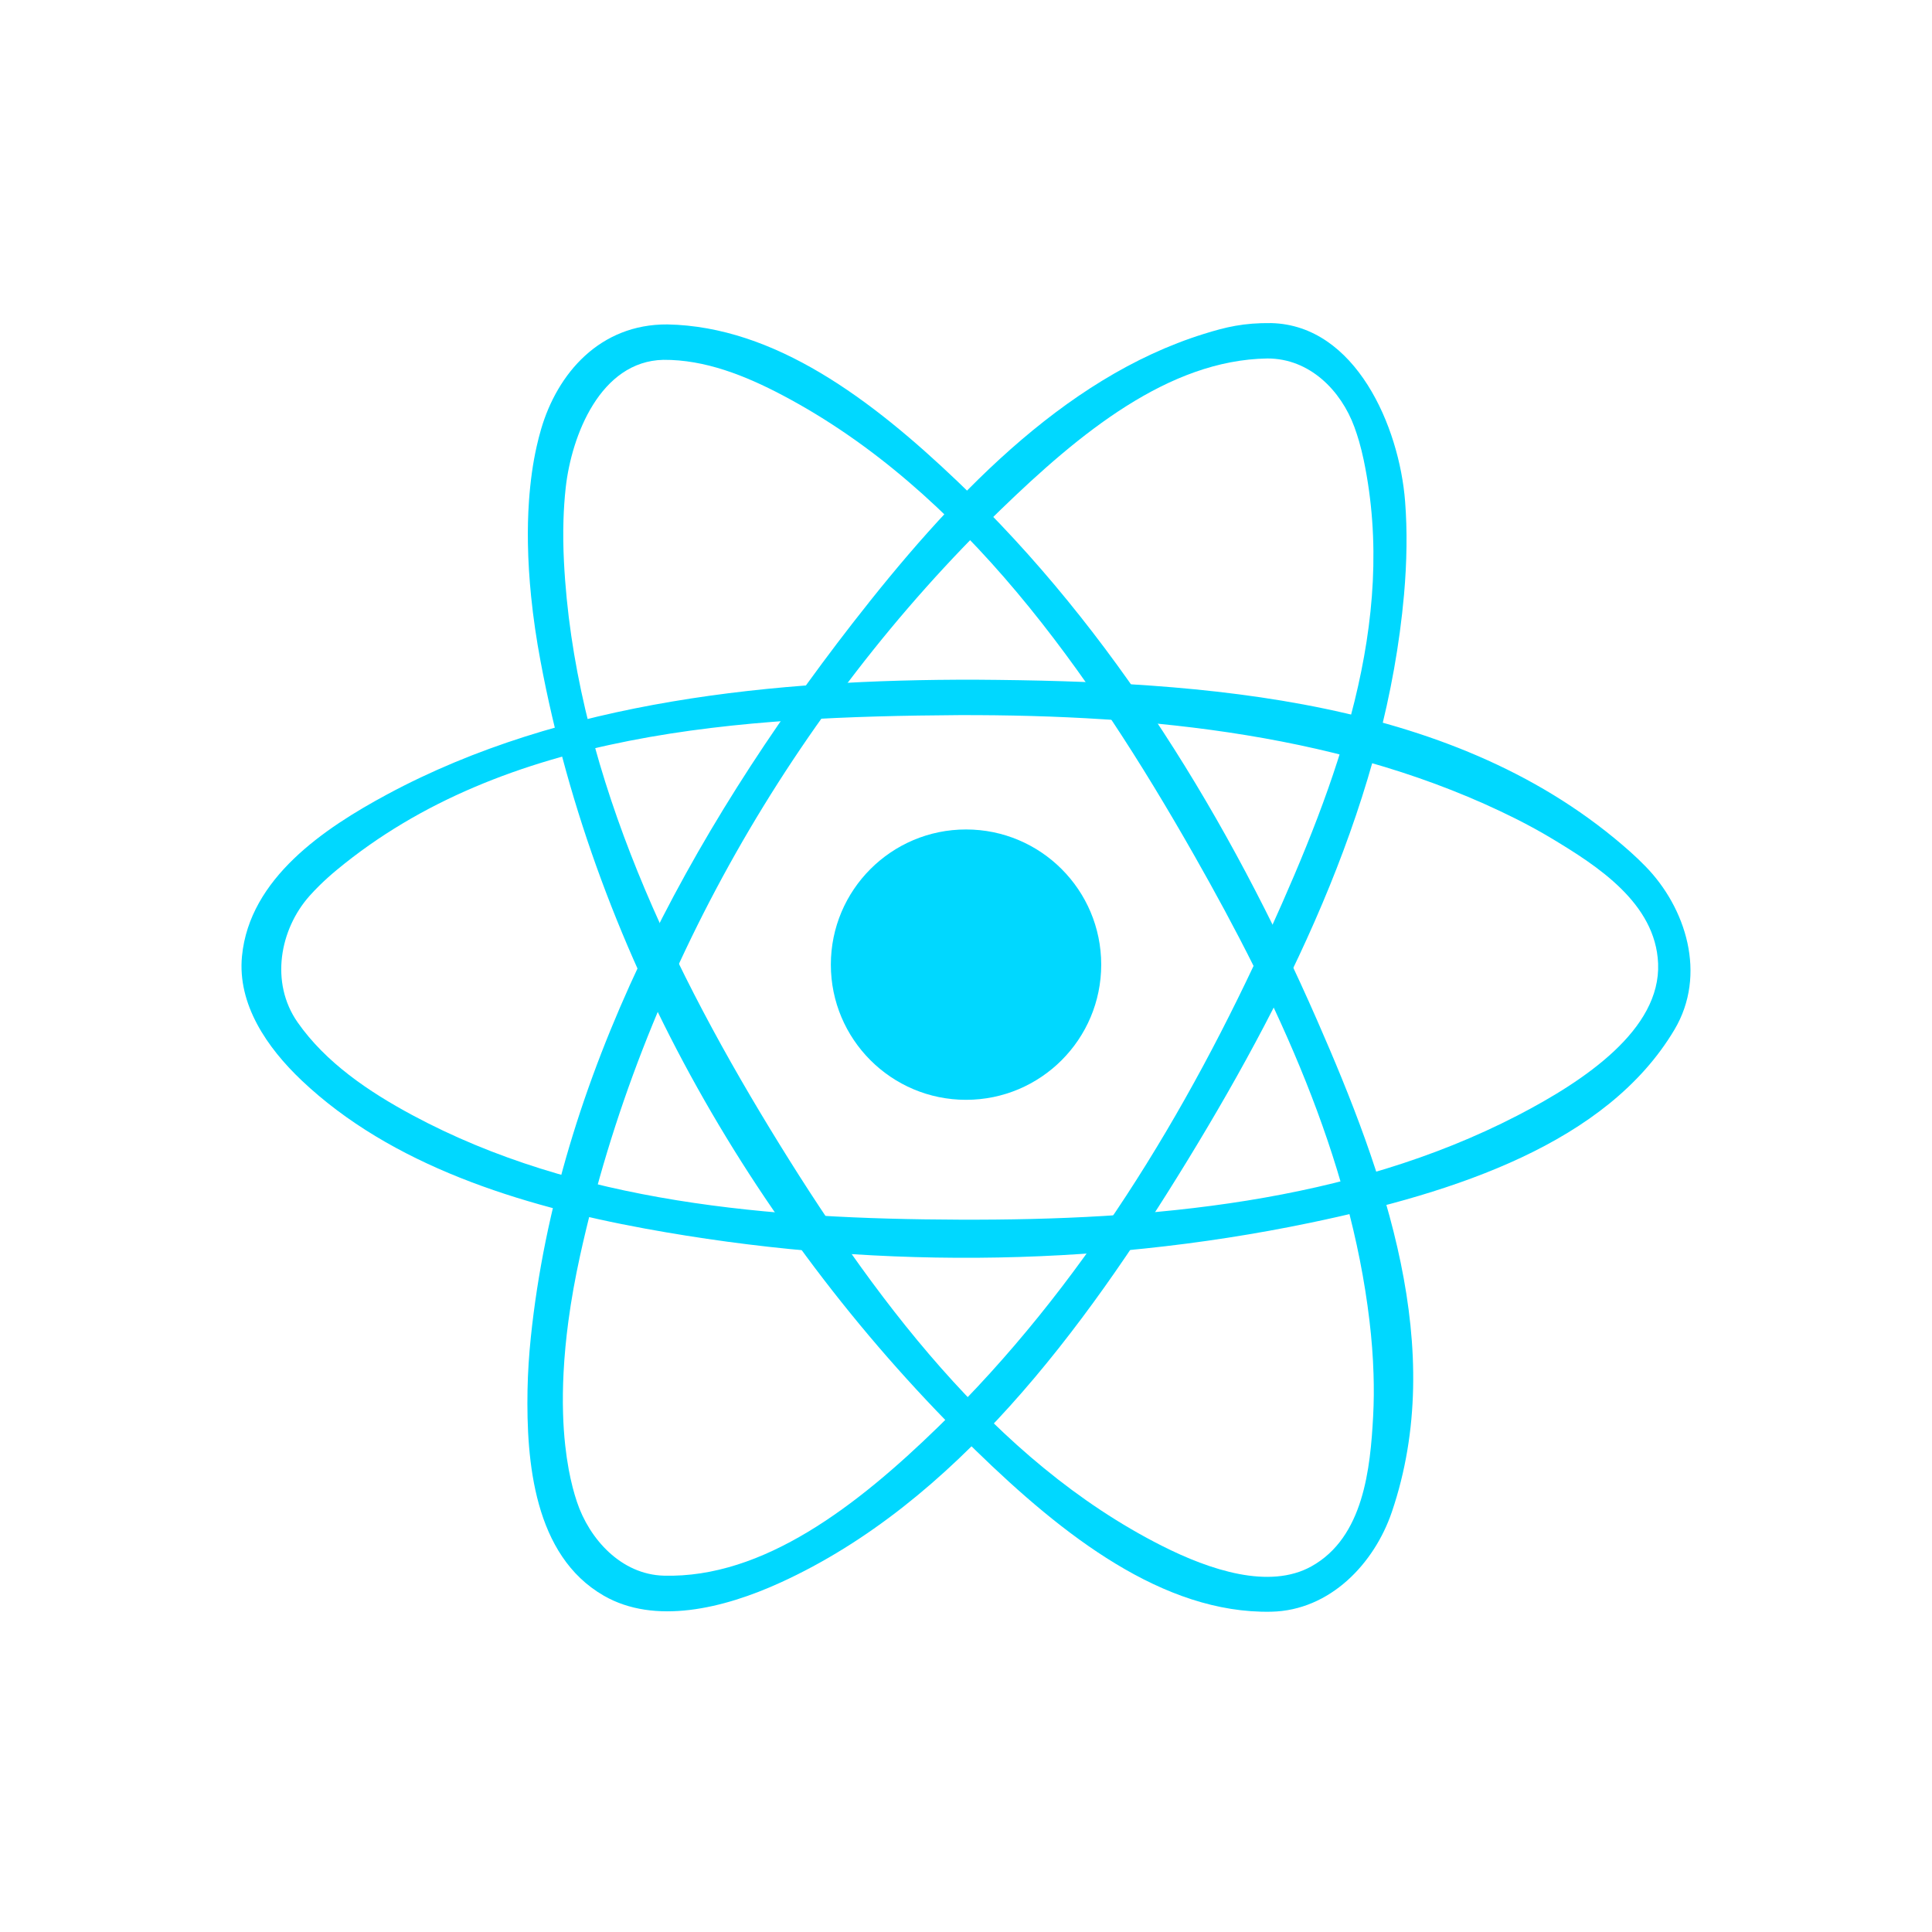
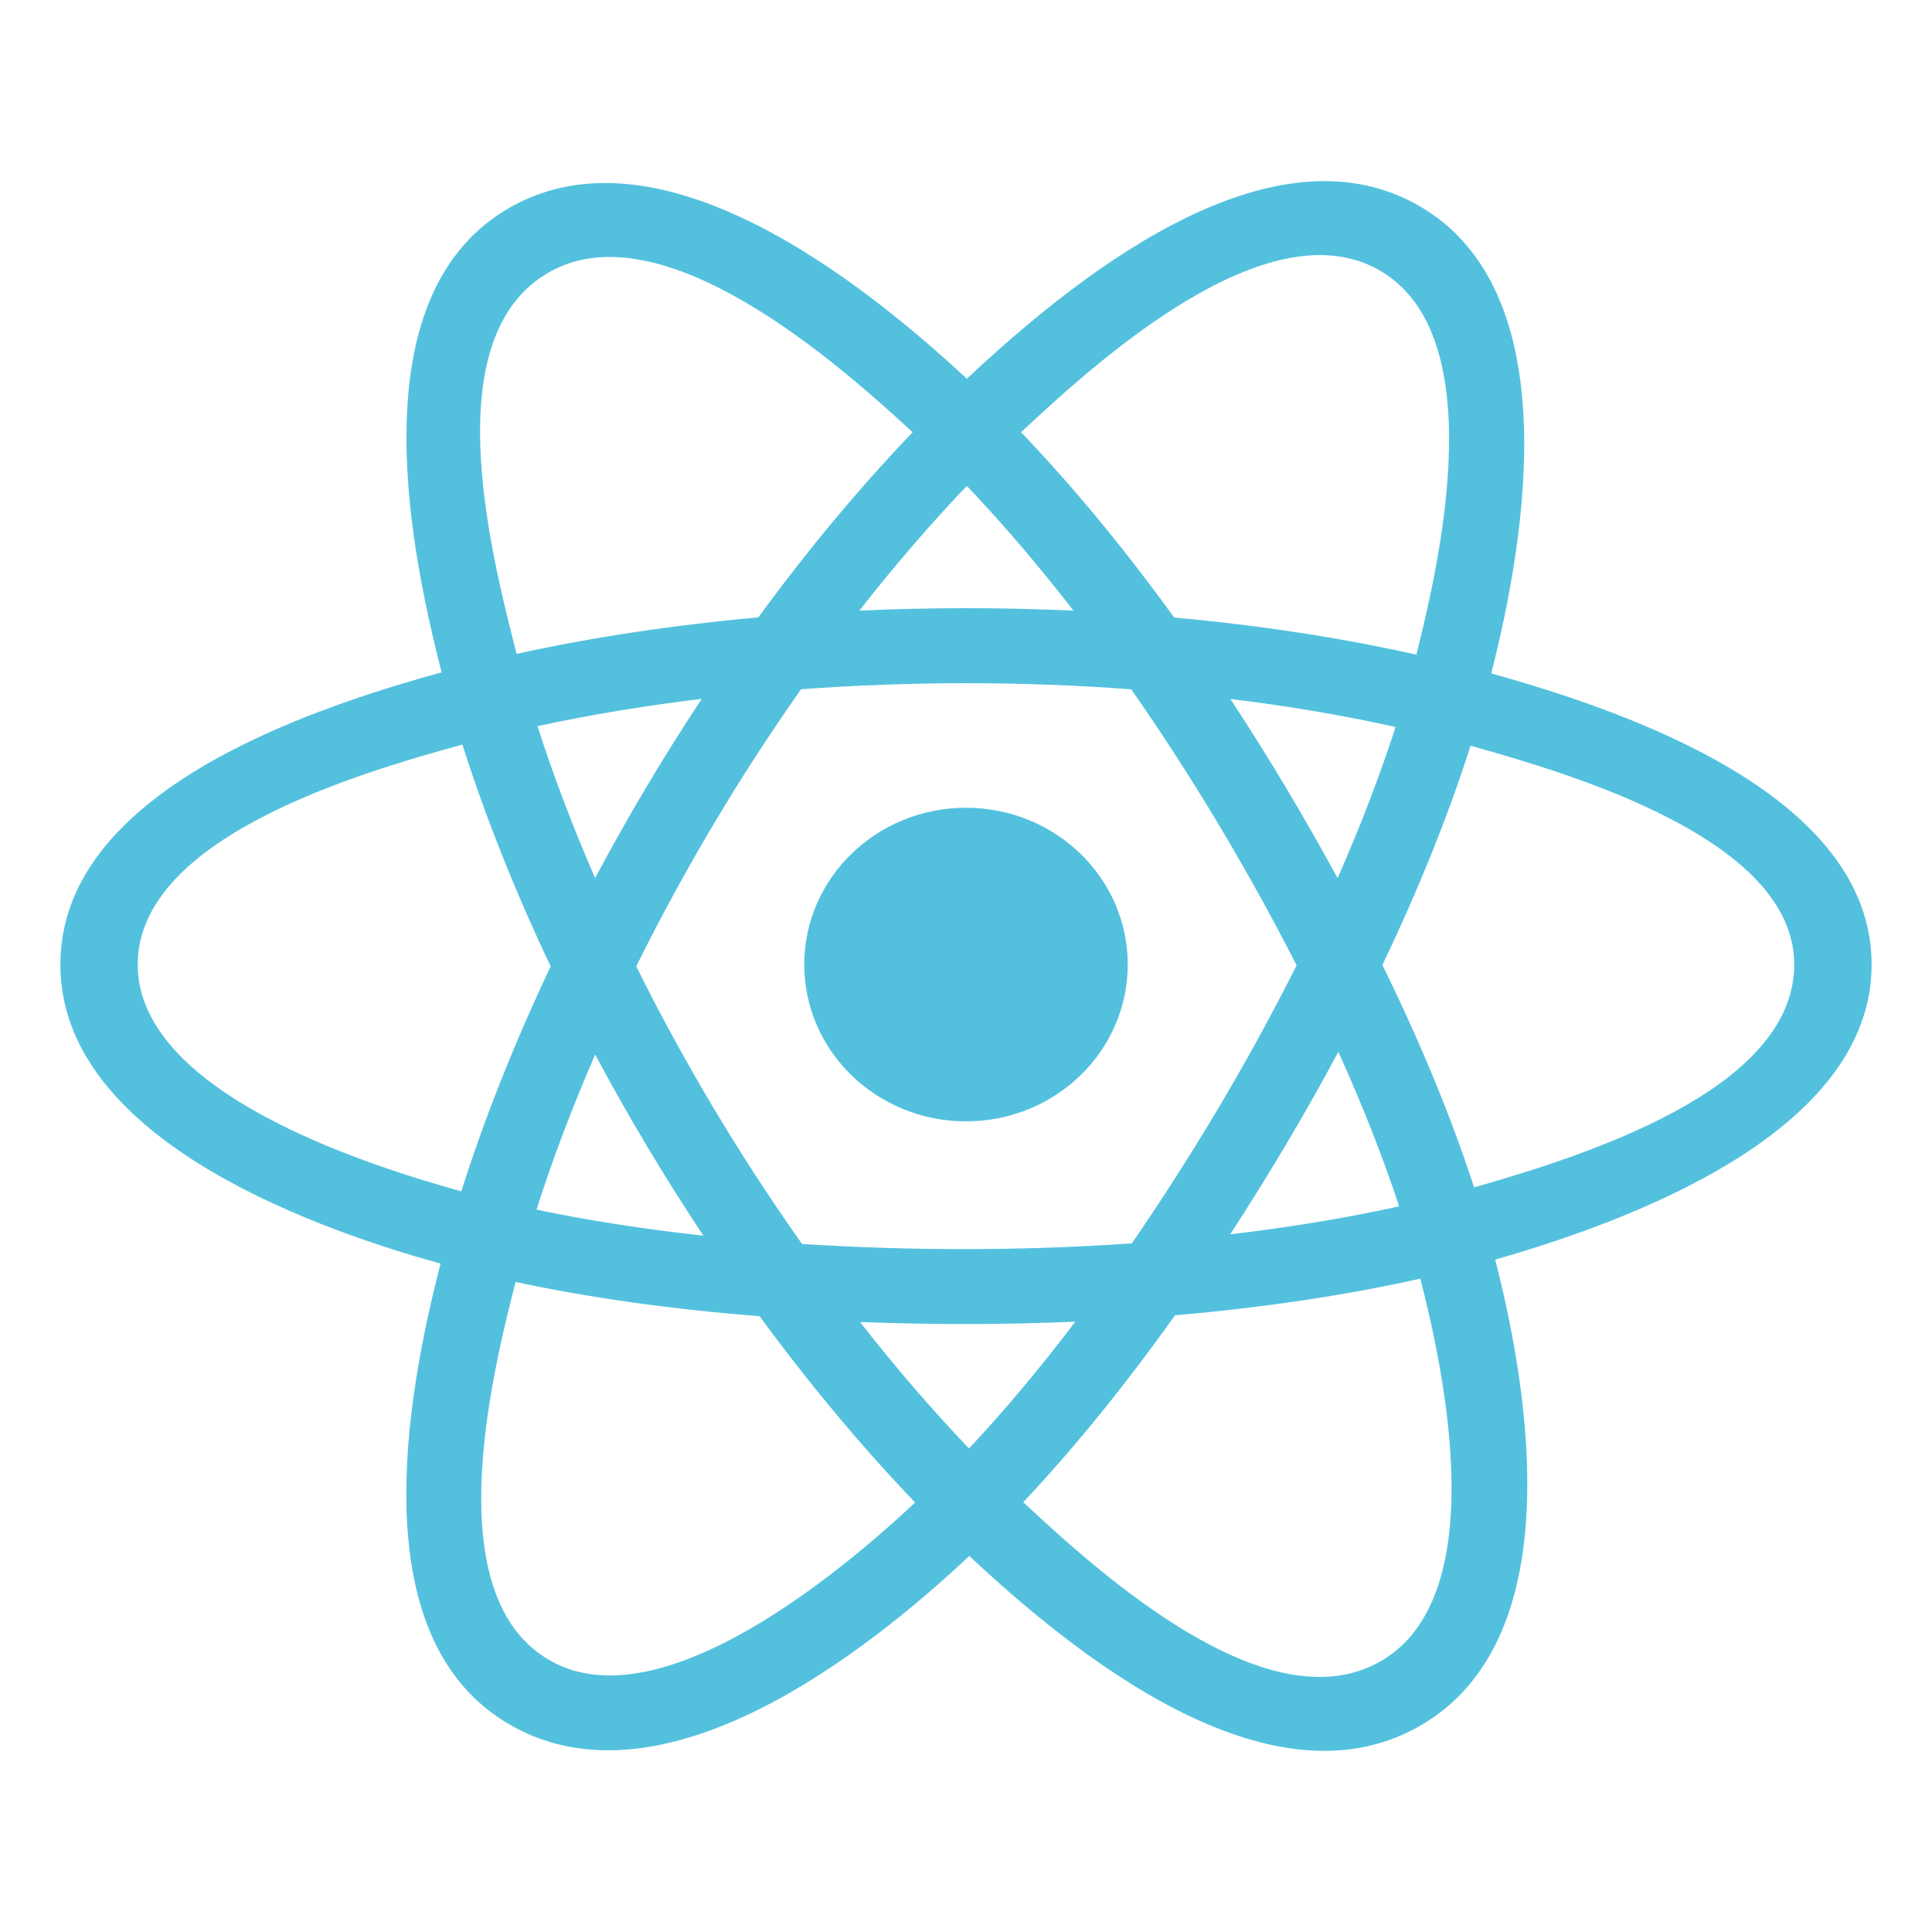
- <svg xmlns="http://www.w3.org/2000/svg" width="800px" height="800px" viewBox="0 0 64 64" version="1.1" xml:space="preserve" style="fill-rule:evenodd;clip-rule:evenodd;stroke-linejoin:round;stroke-miterlimit:2;">
-   <rect id="Icons" x="-1088" y="-64" width="1280" height="800" style="fill:none;" />
-   <g id="Icons1">
-     <g id="Strike">
- 
- </g>
-     <g id="H1">
- 
- </g>
-     <g id="H2">
- 
- </g>
-     <g id="H3">
- 
- </g>
-     <g id="list-ul">
- 
- </g>
-     <g id="hamburger-1">
- 
- </g>
-     <g id="hamburger-2">
- 
- </g>
-     <g id="list-ol">
- 
- </g>
-     <g id="list-task">
- 
- </g>
-     <g id="trash">
- 
- </g>
-     <g id="vertical-menu">
- 
- </g>
-     <g id="horizontal-menu">
- 
- </g>
-     <g id="sidebar-2">
- 
- </g>
-     <g id="Pen">
- 
- </g>
-     <g id="Pen1">
- 
- </g>
-     <g id="clock">
- 
- </g>
-     <g id="external-link">
- 
- </g>
-     <g id="hr">
- 
- </g>
-     <g id="info">
- 
- </g>
-     <g id="warning">
- 
- </g>
-     <g id="plus-circle">
- 
- </g>
-     <g id="minus-circle">
- 
- </g>
-     <g id="vue">
- 
- </g>
-     <g id="cog">
- 
- </g>
-     <g id="logo">
- 
- </g>
-     <g id="radio-check">
- 
- </g>
-     <g id="eye-slash">
- 
- </g>
-     <g id="eye">
- 
- </g>
-     <g id="toggle-off">
- 
- </g>
-     <g id="shredder">
- 
- </g>
-     <g id="spinner--loading--dots-">
- 
- </g>
-     <g id="react">
-       <circle cx="32.001" cy="31.955" r="4.478" style="fill:#00d8ff;" />
-       <path d="M32.33,22.516c7.635,0.052 15.965,0.609 21.683,5.708c0.168,0.15 0.33,0.306 0.488,0.467c1.349,1.375 2.054,3.595 0.965,5.422c-2.234,3.751 -7.23,5.387 -12.067,6.394c-7.234,1.506 -14.798,1.518 -22.029,0.192c-4.161,-0.764 -8.416,-2.103 -11.373,-4.904c-1.151,-1.09 -2.135,-2.524 -1.981,-4.12c0.25,-2.582 2.727,-4.239 4.812,-5.361c5.791,-3.116 12.847,-3.813 19.502,-3.798Zm-0.554,1.173c-7.224,0.049 -15.043,0.51 -20.621,5.129c-0.195,0.161 -0.383,0.33 -0.564,0.507c-0.117,0.114 -0.23,0.233 -0.339,0.355c-0.979,1.1 -1.316,2.867 -0.392,4.188c0.93,1.329 2.342,2.288 3.796,3.07c5.438,2.924 11.864,3.443 18.129,3.465c6.343,0.023 12.884,-0.555 18.487,-3.452c2.232,-1.155 4.744,-2.851 4.655,-5.035c-0.082,-2.004 -2.036,-3.242 -3.499,-4.126c-0.396,-0.239 -0.803,-0.46 -1.216,-0.668c-5.562,-2.787 -12.08,-3.447 -18.436,-3.433Z" style="fill:#00d8ff;" />
-       <path d="M42.115,10.703c2.793,0.071 4.24,3.429 4.431,5.909c0.038,0.493 0.052,0.988 0.046,1.483c-0.006,0.536 -0.035,1.072 -0.082,1.606c-0.589,6.612 -3.608,12.909 -7.163,18.724c-3.477,5.688 -7.717,11.36 -13.485,13.996c-1.907,0.872 -4.175,1.41 -5.863,0.437c-2.314,-1.333 -2.567,-4.451 -2.524,-6.816c0.011,-0.581 0.049,-1.162 0.109,-1.741c0.889,-8.56 5.228,-16.669 10.658,-23.655c3.168,-4.076 6.937,-8.119 11.632,-9.583c0.739,-0.231 1.326,-0.371 2.241,-0.36Zm-0.134,1.172c-3.279,0.052 -6.223,2.482 -8.83,5.007c-6.854,6.637 -11.905,15.464 -13.937,24.721c-0.157,0.717 -0.289,1.439 -0.386,2.166c-0.075,0.563 -0.13,1.129 -0.159,1.697c-0.023,0.452 -0.031,0.905 -0.017,1.358c0.01,0.354 0.033,0.708 0.072,1.06c0.029,0.269 0.068,0.537 0.117,0.803c0.037,0.197 0.08,0.393 0.13,0.588c0.041,0.158 0.087,0.315 0.139,0.471c0.409,1.233 1.463,2.411 2.878,2.45c3.301,0.09 6.409,-2.317 9.096,-4.933c4.717,-4.591 8.232,-10.36 10.978,-16.424c2.216,-4.896 4.243,-10.218 3.111,-15.607c-0.043,-0.204 -0.093,-0.406 -0.15,-0.606c-0.047,-0.163 -0.1,-0.324 -0.158,-0.483c-0.44,-1.199 -1.475,-2.271 -2.884,-2.268Z" style="fill:#00d8ff;" />
-       <path d="M22.109,10.747c3.564,0.069 6.765,2.488 9.607,5.197c5.186,4.943 9.011,11.231 11.913,17.849c2.248,5.127 4.316,10.882 2.478,16.292c-0.579,1.705 -2.044,3.265 -3.997,3.305c-3.581,0.072 -6.9,-2.532 -9.78,-5.335c-7.225,-7.034 -12.589,-16.32 -14.427,-26.168c-0.132,-0.704 -0.237,-1.414 -0.309,-2.127c-0.059,-0.582 -0.096,-1.167 -0.106,-1.752c-0.008,-0.472 0.002,-0.944 0.035,-1.414c0.022,-0.314 0.054,-0.626 0.097,-0.937c0.041,-0.292 0.093,-0.583 0.158,-0.871c0.043,-0.191 0.091,-0.38 0.146,-0.568c0.539,-1.843 1.941,-3.485 4.185,-3.471Zm-0.135,1.173c-2.087,0.046 -3.042,2.507 -3.234,4.234c-0.039,0.354 -0.063,0.711 -0.074,1.068c-0.014,0.456 -0.008,0.913 0.015,1.369c0.328,6.599 3.278,12.979 6.838,18.821c3.352,5.5 7.4,10.978 12.968,13.794c1.608,0.813 3.562,1.452 4.951,0.684c1.742,-0.964 1.956,-3.261 2.049,-4.973c0.025,-0.466 0.028,-0.934 0.013,-1.401c-0.018,-0.586 -0.064,-1.171 -0.133,-1.753c-0.642,-5.437 -3.05,-10.582 -5.816,-15.444c-3.442,-6.048 -7.659,-12.076 -13.627,-15.225c-1.236,-0.652 -2.574,-1.185 -3.95,-1.174Z" style="fill:#00d8ff;" />
-     </g>
-     <g id="check-selected">
- 
- </g>
-     <g id="turn-off">
- 
- </g>
-     <g id="code-block">
- 
- </g>
-     <g id="user">
- 
- </g>
-     <g id="coffee-bean">
- 
- </g>
-     <g id="coffee-beans">
-       <g id="coffee-bean1">
- 
- </g>
-     </g>
-     <g id="coffee-bean-filled">
- 
- </g>
-     <g id="coffee-beans-filled">
-       <g id="coffee-bean2">
- 
- </g>
-     </g>
-     <g id="clipboard">
- 
- </g>
-     <g id="clipboard-paste">
- 
- </g>
-     <g id="clipboard-copy">
- 
- </g>
-     <g id="Layer1">
- 
- </g>
-   </g>
+ <svg xmlns="http://www.w3.org/2000/svg" width="800px" height="800px" viewBox="0 0 32 32" fill="none">
+   <path d="M18.679 15.976C18.679 14.541 17.48 13.379 16 13.379C14.521 13.379 13.321 14.541 13.321 15.976C13.321 17.41 14.521 18.573 16 18.573C17.48 18.573 18.679 17.41 18.679 15.976Z" fill="#53C1DE" />
+   <path fill-rule="evenodd" clip-rule="evenodd" d="M24.7 11.154C25.266 8.925 25.977 4.791 23.47 3.39C20.975 1.995 17.728 4.668 16.014 6.273C14.304 4.684 10.966 2.022 8.462 3.428C5.968 4.828 6.737 8.893 7.315 11.136C4.988 11.776 1 13.156 1 15.976C1 18.787 4.984 20.289 7.297 20.929C6.717 23.184 5.986 27.191 8.483 28.588C10.997 29.993 14.325 27.395 16.055 25.772C17.781 27.386 20.997 30.002 23.492 28.601C25.996 27.196 25.344 23.118 24.765 20.863C27.007 20.221 31 18.752 31 15.976C31 13.184 26.99 11.792 24.7 11.154ZM24.416 19.667C24.037 18.502 23.524 17.262 22.897 15.982C23.495 14.732 23.988 13.509 24.357 12.351C26.036 12.823 29.718 13.901 29.718 15.976C29.718 18.07 26.185 19.159 24.416 19.667ZM22.85 27.526C20.988 28.571 18.222 26.07 16.948 24.881C17.793 23.984 18.638 22.942 19.462 21.785C20.913 21.66 22.283 21.456 23.526 21.178C23.933 22.773 24.72 26.476 22.85 27.526ZM9.124 27.511C7.261 26.47 8.113 22.895 8.54 21.233C9.768 21.497 11.129 21.686 12.582 21.801C13.412 22.933 14.282 23.974 15.158 24.886C14.075 25.901 10.995 28.557 9.124 27.511ZM2.281 15.976C2.281 13.874 5.942 12.803 7.659 12.333C8.035 13.517 8.527 14.754 9.121 16.006C8.519 17.277 8.02 18.534 7.641 19.732C6.004 19.278 2.281 18.079 2.281 15.976ZM9.104 4.504C10.973 3.454 13.875 6.01 15.116 7.16C14.244 8.068 13.383 9.101 12.56 10.226C11.149 10.353 9.799 10.557 8.557 10.83C8.091 9.021 7.236 5.552 9.104 4.504ZM20.379 11.577C21.337 11.694 22.254 11.85 23.115 12.041C22.856 12.844 22.534 13.684 22.154 14.545C21.604 13.533 21.014 12.542 20.379 11.577ZM16.014 8.048C16.605 8.669 17.197 9.362 17.78 10.114C16.599 10.06 15.415 10.06 14.234 10.114C14.817 9.368 15.414 8.676 16.014 8.048ZM9.857 14.544C9.483 13.686 9.164 12.842 8.903 12.027C9.759 11.842 10.672 11.69 11.623 11.575C10.987 12.537 10.397 13.528 9.857 14.544ZM11.65 20.466C10.668 20.359 9.741 20.215 8.886 20.035C9.15 19.206 9.477 18.343 9.858 17.467C10.406 18.493 11.005 19.494 11.65 20.466ZM16.05 23.991C15.442 23.356 14.836 22.653 14.245 21.897C15.433 21.942 16.623 21.942 17.811 21.891C17.227 22.661 16.637 23.365 16.05 23.991ZM22.167 17.422C22.568 18.308 22.906 19.166 23.174 19.981C22.304 20.173 21.365 20.328 20.376 20.444C21.015 19.461 21.615 18.454 22.167 17.422ZM18.747 20.594C16.93 20.72 15.102 20.719 13.284 20.604C12.251 19.142 11.331 17.603 10.538 16.006C11.328 14.412 12.24 12.876 13.268 11.416C15.088 11.283 16.918 11.282 18.737 11.417C19.756 12.877 20.668 14.409 21.476 15.988C20.677 17.581 19.759 19.12 18.747 20.594ZM22.83 4.467C24.701 5.513 23.868 9.227 23.459 10.843C22.215 10.564 20.863 10.357 19.448 10.228C18.624 9.09 17.77 8.055 16.912 7.159C18.169 5.984 20.978 3.431 22.83 4.467Z" fill="#53C1DE" />
</svg>
